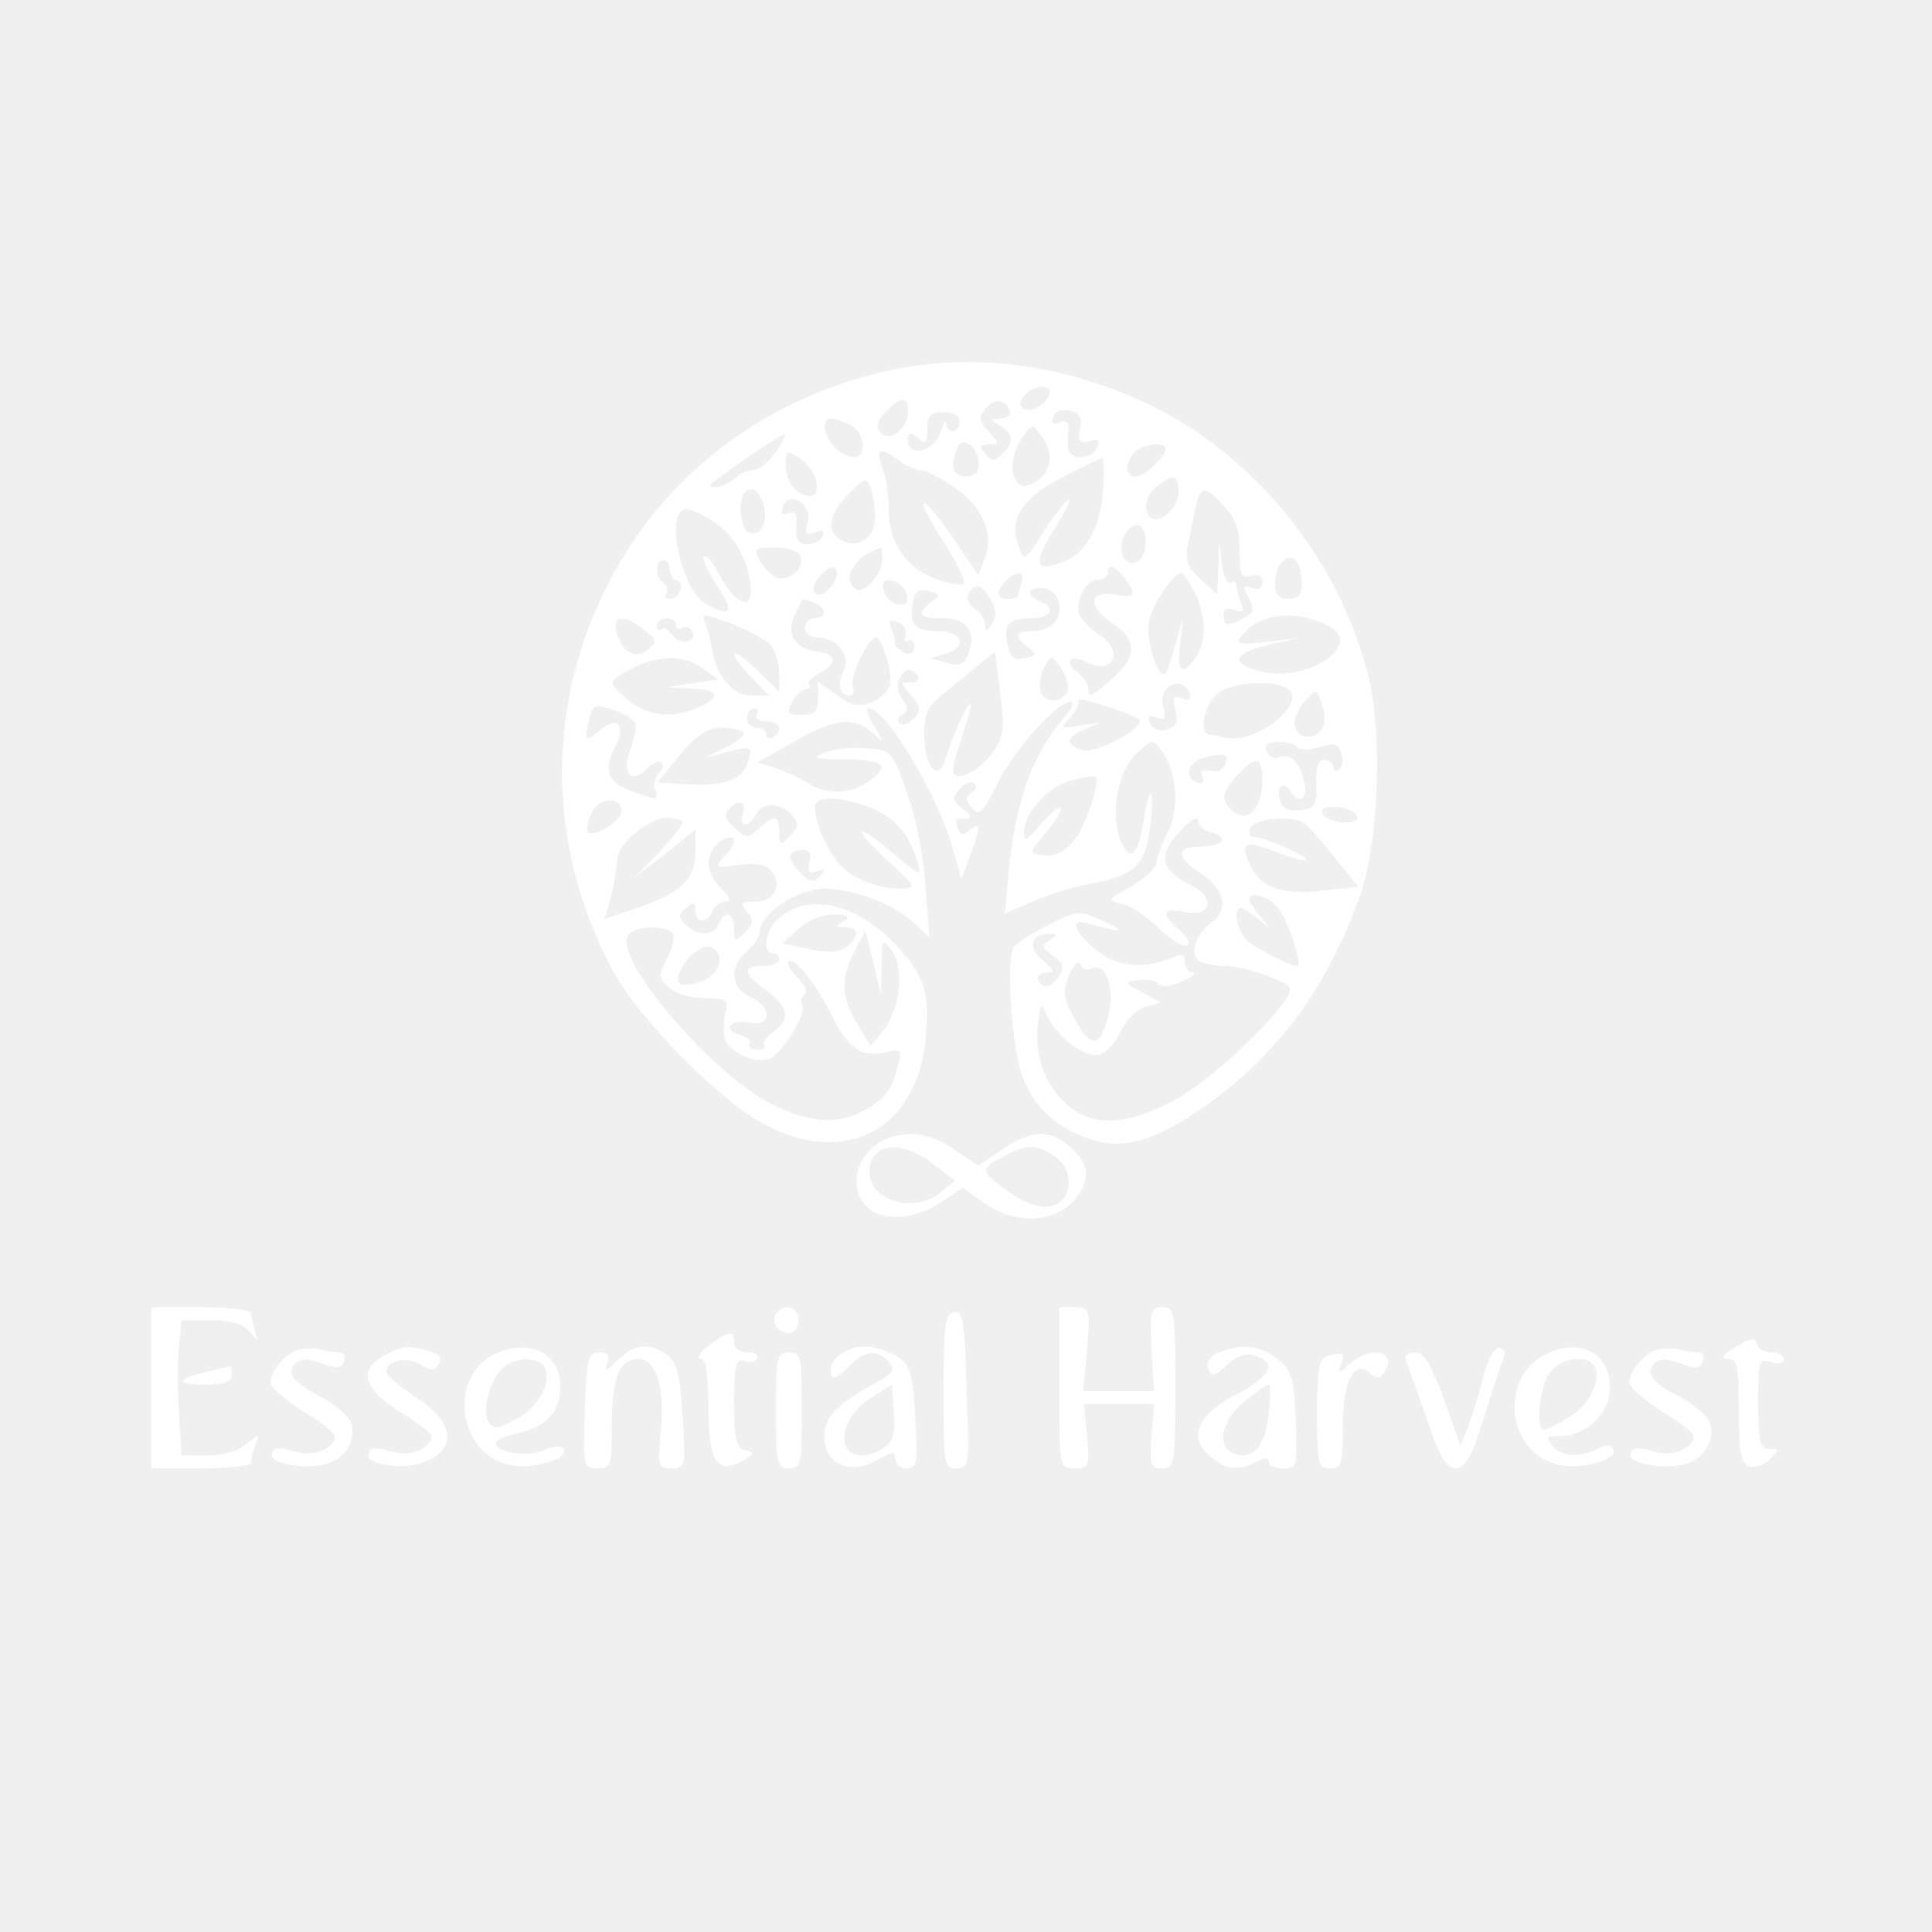
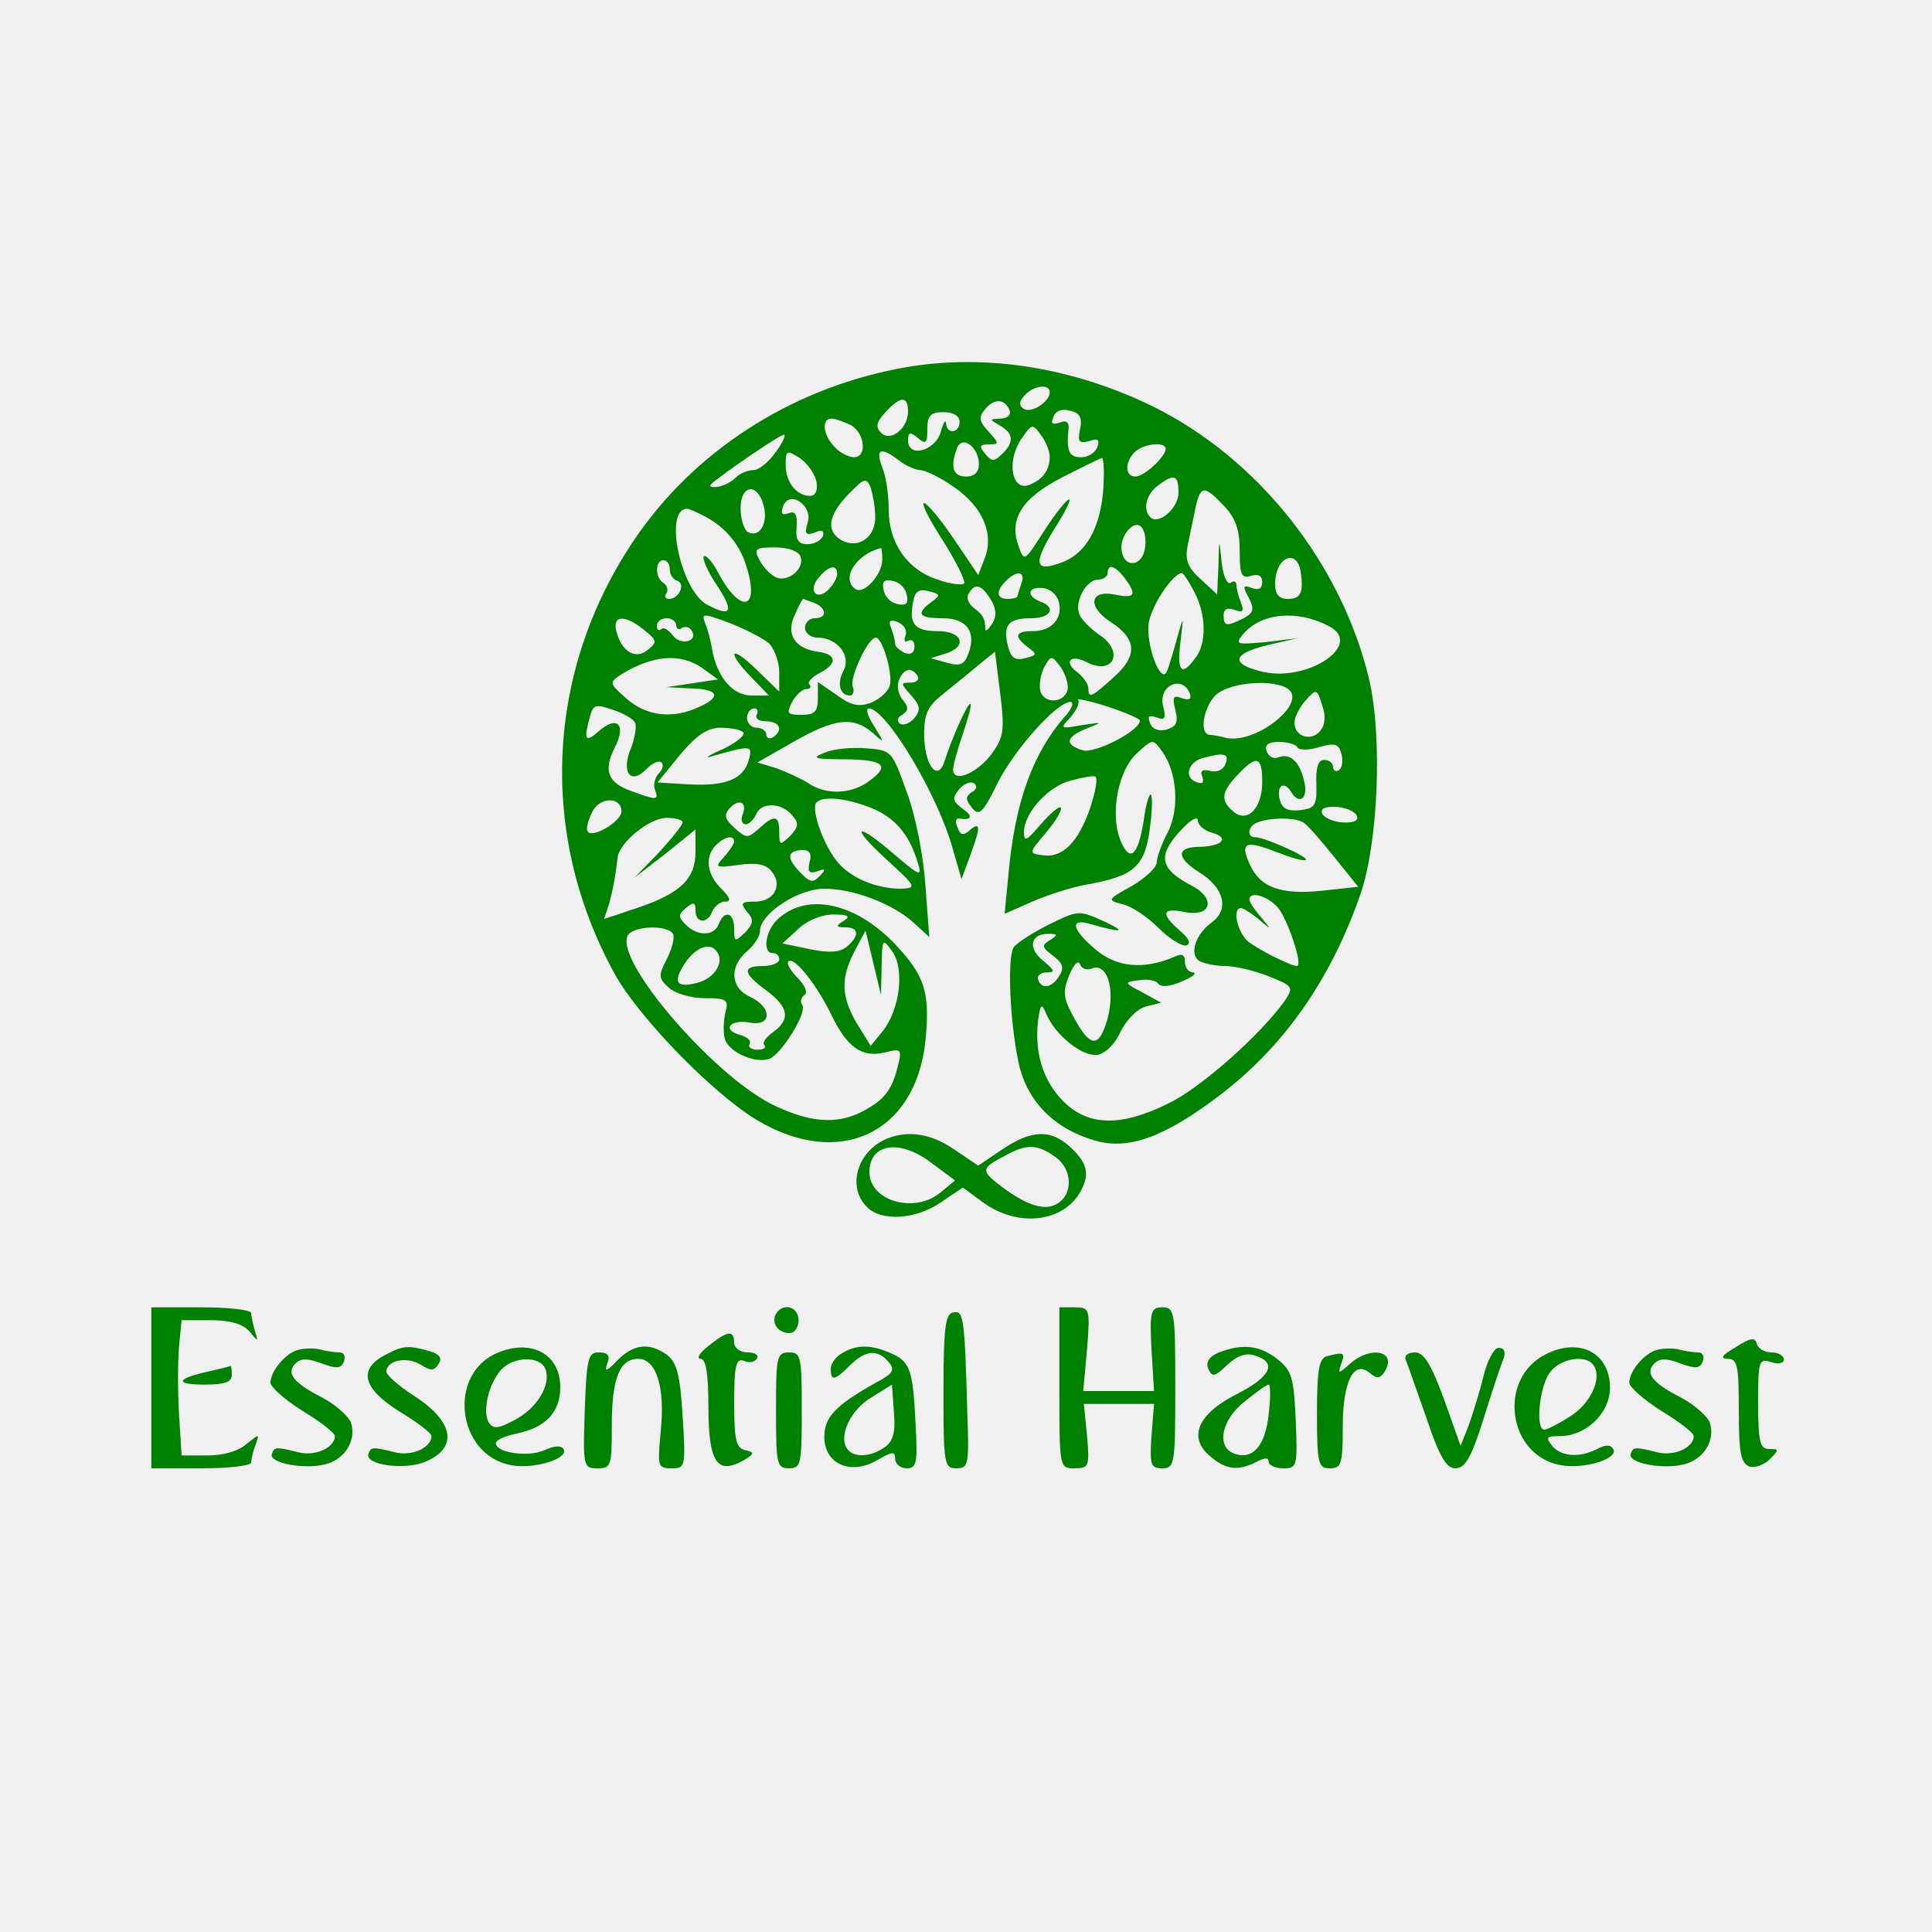
<svg xmlns="http://www.w3.org/2000/svg" version="1.0" width="300pt" height="300pt" viewBox="0 0 300 300" preserveAspectRatio="xMidYMid meet">
-   <g transform="translate(0,300) scale(0.1,-0.1)" fill="white" stroke="none">
+   <g transform="translate(0,300) scale(0.1,-0.1)" fill="green" stroke="none">
    <path d="M1408 2430 c-168 -29 -318 -121 -414 -255 -147 -207 -161 -469 -38 -690 39 -68 151 -183 219 -224 128 -77 247 -21 262 123 7 70 0 98 -39 141 -62 71 -142 92 -190 48 -19 -17 -25 -53 -8 -53 6 0 10 -4 10 -10 0 -5 -11 -10 -25 -10 -33 0 -32 -11 5 -38 35 -26 38 -45 10 -65 -11 -8 -17 -17 -13 -20 3 -4 -1 -7 -11 -7 -9 0 -15 4 -12 9 3 5 -4 11 -15 14 -29 8 -15 25 16 19 34 -6 34 24 0 40 -31 14 -33 47 -5 71 11 9 20 23 20 31 0 27 59 66 100 66 45 0 106 -23 139 -53 l24 -22 -6 80 c-3 45 -15 108 -29 145 -23 64 -23 65 -63 68 -23 2 -52 -1 -65 -7 -21 -8 -16 -10 33 -10 61 -1 70 -10 35 -35 -28 -20 -67 -20 -93 -2 -11 7 -33 17 -49 23 l-30 9 56 32 c63 36 92 40 122 15 20 -18 20 -18 3 10 -10 15 -13 27 -8 27 27 0 108 -135 131 -220 l13 -45 13 35 c17 46 17 55 0 41 -10 -9 -15 -8 -19 4 -4 8 -3 14 1 14 21 -3 24 3 7 15 -16 12 -17 16 -6 30 7 9 18 13 23 10 6 -4 5 -10 -3 -14 -10 -7 -10 -11 0 -24 11 -14 17 -9 39 36 26 53 93 128 114 128 6 0 3 -10 -8 -22 -50 -57 -78 -133 -88 -245 l-6 -62 43 19 c23 10 60 22 82 26 75 13 92 28 100 84 4 28 5 53 2 56 -2 3 -8 -15 -11 -40 -9 -56 -22 -67 -37 -29 -15 41 -3 106 26 133 25 23 25 23 39 4 24 -32 28 -91 9 -127 -9 -17 -17 -39 -17 -47 -1 -8 -18 -24 -39 -36 -38 -21 -38 -22 -14 -28 14 -3 39 -20 56 -37 17 -17 37 -29 43 -27 8 3 4 11 -10 23 -30 26 -28 36 7 29 42 -9 50 21 11 41 -48 25 -53 45 -19 83 16 18 29 26 29 18 0 -7 10 -16 22 -19 28 -8 16 -21 -19 -22 -37 0 -37 -17 0 -40 38 -24 46 -57 19 -77 -25 -18 -36 -49 -20 -60 7 -4 25 -8 40 -8 15 0 46 -7 68 -16 38 -15 39 -17 25 -38 -37 -52 -130 -135 -180 -159 -74 -37 -125 -36 -164 3 -32 32 -45 77 -39 126 4 26 5 27 13 9 14 -33 56 -66 79 -63 12 2 27 16 36 36 9 18 25 35 39 39 l24 6 -29 16 c-29 15 -29 16 -5 19 13 2 26 0 30 -6 4 -5 18 -4 36 4 17 7 24 13 18 14 -7 0 -13 7 -13 16 0 12 -5 14 -17 8 -47 -20 -89 -16 -121 11 -36 30 -42 49 -12 41 53 -15 61 -14 25 3 -40 18 -40 18 -87 -5 -26 -13 -50 -29 -54 -35 -10 -16 -6 -113 7 -176 12 -61 54 -105 119 -124 51 -15 106 4 191 68 101 76 174 179 221 313 28 80 35 244 14 335 -43 180 -172 343 -336 424 -123 60 -257 82 -382 61z m222 -39 c0 -15 -28 -33 -40 -26 -8 5 -8 11 1 21 13 15 39 19 39 5z m-220 -30 c0 -26 -27 -48 -42 -33 -9 9 -7 17 7 32 23 25 35 26 35 1z m158 1 c2 -7 -5 -12 -15 -12 -17 -1 -17 -1 0 -11 21 -12 22 -26 3 -44 -12 -12 -16 -12 -26 0 -10 12 -9 15 5 15 17 0 17 1 0 20 -15 16 -16 22 -5 35 14 17 31 16 38 -3z m109 -29 c-4 -19 -1 -22 14 -18 14 5 17 2 13 -9 -3 -9 -15 -16 -25 -16 -19 0 -23 9 -20 42 2 12 -3 16 -13 12 -12 -4 -15 -2 -10 9 3 9 13 13 26 9 15 -3 19 -11 15 -29z m-187 12 c0 -18 -20 -20 -21 -2 -1 6 -4 1 -8 -13 -8 -30 -51 -42 -51 -14 0 13 3 14 15 4 13 -11 15 -8 15 14 0 21 5 26 25 26 16 0 25 -6 25 -15z m-169 -5 c22 -12 26 -50 5 -50 -8 0 -22 7 -30 16 -18 18 -21 44 -5 44 6 0 19 -5 30 -10z m309 -49 c0 -21 -11 -36 -32 -44 -27 -10 -35 36 -13 70 17 25 18 26 31 8 8 -10 14 -26 14 -34z m-427 5 c-10 -14 -25 -26 -33 -26 -9 0 -21 -5 -28 -12 -6 -6 -19 -13 -28 -14 -9 -1 -13 0 -10 4 16 15 111 80 114 77 2 -2 -4 -15 -15 -29z m317 -17 c0 -12 -7 -19 -20 -19 -20 0 -25 15 -14 44 8 21 34 2 34 -25z m290 24 c0 -12 -33 -43 -47 -43 -16 0 -17 22 -1 38 13 13 48 17 48 5z m-542 -52 c2 -13 -2 -21 -10 -21 -21 0 -38 21 -38 48 0 23 1 24 23 10 12 -9 23 -25 25 -37z m128 34 c10 -8 26 -15 33 -15 8 0 32 -12 52 -26 45 -31 63 -73 48 -111 l-10 -26 -33 49 c-52 77 -73 86 -26 11 24 -37 40 -70 37 -73 -3 -3 -22 -1 -41 6 -47 15 -76 57 -76 108 0 23 -4 52 -10 66 -11 29 -3 33 26 11z m317 -47 c-5 -60 -28 -99 -66 -112 -41 -15 -43 -1 -9 54 18 28 27 48 21 44 -6 -3 -24 -27 -40 -52 -28 -44 -29 -44 -37 -21 -16 42 4 75 66 107 31 16 60 30 63 31 3 0 4 -23 2 -51z m-354 -40 c1 -32 -26 -51 -52 -37 -25 14 -21 39 10 71 25 26 28 27 35 11 3 -10 7 -30 7 -45z m471 37 c0 -24 -31 -51 -44 -38 -12 12 -6 36 12 49 25 19 32 17 32 -11z m-644 -21 c7 -27 -7 -50 -25 -40 -6 4 -11 20 -11 37 0 37 27 40 36 3z m715 0 c18 -19 24 -37 24 -70 0 -37 3 -43 18 -38 11 3 17 0 17 -10 0 -10 -6 -13 -16 -9 -14 5 -15 3 -5 -15 9 -18 8 -23 -8 -32 -26 -13 -31 -13 -31 5 0 9 6 12 17 8 13 -5 15 -2 10 11 -4 10 -7 22 -7 27 0 6 -4 8 -9 4 -6 -3 -12 12 -14 32 -4 38 -4 38 -5 -6 l-2 -44 -26 24 c-20 18 -24 30 -20 51 3 16 9 42 12 58 8 37 14 37 45 4z m-647 -26 c-5 -17 -3 -20 11 -15 11 5 15 3 13 -5 -3 -7 -13 -13 -24 -13 -14 0 -19 6 -17 27 1 20 -2 25 -13 21 -10 -4 -12 0 -8 11 10 26 47 1 38 -26z m-161 11 c35 -18 58 -47 68 -85 18 -64 -14 -65 -47 -1 -9 16 -18 26 -21 23 -3 -3 6 -24 21 -46 26 -40 22 -49 -16 -29 -41 22 -68 149 -31 149 3 0 14 -5 26 -11z m685 -50 c-4 -28 -31 -32 -36 -6 -5 23 18 51 30 39 6 -6 8 -20 6 -33z m-535 -13 c7 -18 -18 -40 -37 -33 -8 3 -20 15 -26 26 -10 19 -8 21 24 21 20 0 36 -6 39 -14z m127 -5 c0 -23 -28 -54 -41 -46 -24 15 -1 54 39 64 1 1 2 -8 2 -18z m650 -21 c4 -30 0 -40 -20 -40 -14 0 -20 7 -20 23 0 43 35 57 40 17z m-980 6 c0 -8 5 -16 12 -18 13 -5 2 -28 -13 -28 -6 0 -8 4 -4 9 3 5 1 12 -5 16 -13 8 -13 35 0 35 6 0 10 -6 10 -14z m260 -7 c0 -6 -6 -17 -14 -25 -19 -18 -32 0 -14 20 15 18 28 20 28 5z m446 -6 c20 -27 17 -33 -16 -26 -38 7 -42 -19 -5 -43 40 -26 42 -52 5 -85 -35 -32 -40 -34 -40 -18 0 7 -8 18 -17 25 -22 16 -11 29 14 16 42 -22 60 17 19 43 -13 9 -27 23 -30 31 -8 20 11 54 29 54 8 0 15 5 15 10 0 15 11 12 26 -7z m-160 -9 c-3 -9 -6 -18 -6 -20 0 -2 -7 -4 -15 -4 -18 0 -19 12 -3 28 17 17 31 15 24 -4z m269 -14 c18 -35 19 -79 1 -102 -21 -29 -29 -21 -23 25 5 42 5 42 -5 7 -5 -19 -12 -42 -15 -50 -9 -29 -35 40 -29 74 5 28 38 76 51 76 3 0 11 -13 20 -30z m-447 -4 c3 -13 -1 -17 -14 -14 -11 2 -20 11 -22 22 -3 13 1 17 14 14 11 -2 20 -11 22 -22z m38 -11 c-24 -18 -20 -25 18 -25 38 0 53 -22 39 -57 -6 -15 -13 -18 -33 -12 l-25 7 23 7 c35 11 27 35 -12 35 -36 0 -45 11 -38 46 3 16 9 20 24 16 19 -5 19 -6 4 -17z m92 5 c9 -15 10 -26 3 -38 -6 -9 -11 -14 -11 -9 0 16 -4 23 -18 33 -8 6 -12 16 -8 22 10 17 19 15 34 -8z m106 -4 c7 -26 -11 -46 -40 -46 -28 0 -30 -8 -8 -25 15 -11 15 -12 -4 -17 -16 -4 -22 0 -27 19 -8 33 1 43 36 43 31 0 40 17 14 26 -22 9 -19 23 4 21 11 -1 22 -10 25 -21z m-380 -2 c20 -8 21 -24 1 -24 -8 0 -15 -7 -15 -15 0 -8 9 -15 19 -15 31 0 53 -28 41 -51 -11 -20 -6 -39 10 -39 5 0 7 7 4 14 -5 14 24 76 36 76 10 0 26 -54 22 -73 -2 -10 -15 -22 -29 -28 -19 -7 -31 -5 -54 12 l-29 20 0 -25 c0 -21 -5 -26 -25 -26 -23 0 -24 2 -15 20 6 11 16 20 22 20 6 0 8 3 5 7 -4 3 3 11 14 17 30 15 29 30 -1 34 -36 5 -50 27 -36 57 6 14 12 25 13 25 1 0 8 -3 17 -6z m-71 -62 c9 -8 17 -29 17 -46 l0 -30 -35 34 c-41 40 -48 29 -8 -12 l27 -28 -27 0 c-29 0 -53 28 -61 70 -2 14 -7 33 -11 42 -6 16 -4 16 37 1 23 -9 51 -23 61 -31z m870 26 c57 -29 -35 -90 -107 -70 -46 12 -41 27 11 40 l48 11 -49 -6 c-46 -4 -49 -4 -36 12 28 33 83 39 133 13z m-1063 -6 c20 -16 21 -19 6 -31 -19 -16 -41 -3 -49 29 -6 25 13 26 43 2z m50 7 c0 -5 4 -8 9 -4 5 3 12 1 15 -4 11 -17 -17 -24 -29 -8 -7 9 -15 14 -18 10 -4 -3 -7 -1 -7 5 0 7 7 12 15 12 8 0 15 -5 15 -11z m356 -16 c-3 -8 -1 -11 4 -8 6 3 10 -1 10 -9 0 -10 -6 -13 -15 -10 -8 4 -15 10 -15 14 0 5 -3 16 -6 24 -5 12 -2 15 10 10 10 -4 15 -13 12 -21z m135 -182 c-22 -31 -61 -48 -61 -26 0 7 7 32 15 55 8 24 14 45 12 47 -4 3 -29 -53 -41 -91 -11 -31 -31 -2 -31 44 0 32 6 44 29 62 16 13 41 33 55 45 l26 21 8 -64 c7 -56 6 -68 -12 -93z m-451 132 l25 -18 -40 -6 -40 -6 38 -2 c43 -1 48 -13 12 -29 -41 -19 -81 -14 -112 13 -27 24 -28 25 -8 38 49 30 92 33 125 10z m568 -33 c-4 -21 -34 -24 -42 -5 -3 9 -1 26 5 38 11 20 12 20 26 1 7 -10 12 -25 11 -34z m-233 20 c3 -5 -2 -10 -11 -10 -16 0 -16 -1 1 -20 14 -16 15 -22 5 -35 -7 -8 -17 -12 -22 -9 -6 4 -5 10 3 14 10 7 10 12 1 23 -7 8 -10 22 -6 31 7 18 20 21 29 6z m423 -28 c2 -8 -2 -10 -13 -6 -13 5 -15 2 -10 -18 5 -20 2 -26 -14 -31 -12 -3 -22 1 -25 10 -5 11 -2 13 10 9 13 -5 15 -2 10 18 -8 32 31 49 42 18z m151 9 c33 -21 -47 -86 -94 -77 -11 3 -23 5 -27 5 -18 2 -7 51 14 65 24 17 85 21 107 7z m51 -66 c-14 -17 -40 -9 -40 13 0 8 8 24 17 34 17 19 18 19 26 -7 6 -17 5 -30 -3 -40z m-280 16 c0 -16 -71 -52 -89 -46 -29 9 -26 21 7 34 25 10 25 10 -8 5 -34 -6 -35 -6 -17 13 9 11 14 22 11 26 -3 3 17 -1 45 -10 28 -9 51 -19 51 -22z m-784 -3 c3 -5 0 -23 -6 -39 -16 -38 -1 -59 24 -33 9 9 20 14 23 10 4 -3 2 -11 -4 -17 -6 -6 -9 -18 -6 -25 6 -17 4 -17 -35 -3 -38 13 -46 32 -27 69 18 35 3 50 -26 24 -20 -18 -23 -13 -13 23 5 19 9 20 35 11 16 -5 32 -14 35 -20z m189 12 c-3 -5 3 -10 14 -10 22 0 28 -14 11 -25 -5 -3 -10 -1 -10 4 0 6 -7 11 -15 11 -8 0 -15 7 -15 15 0 8 5 15 11 15 5 0 7 -4 4 -10z m-21 -27 c4 -4 -10 -16 -31 -26 -21 -9 -30 -15 -20 -12 63 18 66 18 60 -4 -8 -31 -36 -42 -93 -39 l-49 3 35 43 c26 31 43 42 63 42 15 0 31 -3 35 -7z m861 -24 c3 -4 18 -4 34 1 24 7 30 5 34 -11 3 -10 1 -22 -4 -25 -5 -3 -9 0 -9 5 0 6 -6 11 -14 11 -9 0 -13 -12 -12 -37 1 -34 -2 -38 -25 -41 -20 -2 -28 2 -32 17 -5 22 7 29 18 11 13 -21 27 -9 20 17 -7 31 -22 44 -40 37 -7 -3 -15 1 -18 9 -4 10 2 15 19 15 13 0 27 -4 29 -9z m-112 -25 c-3 -9 -13 -14 -24 -11 -12 3 -16 0 -12 -9 3 -10 0 -12 -10 -8 -19 7 -12 31 11 37 33 9 41 7 35 -9z m57 -28 c0 -41 -23 -65 -45 -46 -20 17 -19 30 7 57 29 31 38 29 38 -11z m-267 -40 c-18 -53 -43 -79 -74 -74 -22 3 -22 3 6 36 15 18 25 35 22 38 -2 3 -16 -9 -31 -26 -22 -26 -26 -28 -26 -12 0 29 37 71 73 80 18 5 35 8 38 6 4 -2 0 -24 -8 -48z m-728 -6 c0 -16 -48 -44 -53 -30 -2 5 2 18 8 30 12 23 45 23 45 0z m188 -5 c-3 -8 -1 -15 5 -15 5 0 12 7 16 15 7 20 40 19 56 -1 11 -12 10 -18 -3 -32 -16 -15 -17 -15 -17 6 0 26 -7 28 -32 5 -17 -15 -19 -15 -37 1 -16 14 -17 21 -8 31 15 16 28 9 20 -10z m201 10 c36 -15 58 -41 71 -84 7 -23 4 -22 -36 12 -60 52 -71 46 -12 -8 46 -42 47 -44 22 -45 -40 0 -82 18 -102 46 -21 28 -38 80 -29 88 10 11 49 6 86 -9z m753 -12 c3 -8 -6 -11 -23 -10 -15 1 -29 8 -31 14 -3 8 6 11 23 10 15 -1 29 -8 31 -14z m-1047 -10 c0 -4 -17 -25 -37 -47 l-38 -39 48 37 47 38 0 -34 c0 -43 -23 -65 -91 -88 l-51 -17 7 21 c6 20 11 47 14 74 2 23 49 62 76 62 14 0 25 -3 25 -7z m965 -1 c6 -4 27 -28 47 -53 l37 -46 -55 -6 c-65 -7 -97 5 -113 40 -16 35 -8 39 41 20 23 -9 43 -15 46 -12 4 4 -64 35 -79 35 -14 0 -11 18 4 23 19 8 61 8 72 -1z m-885 -29 c0 -3 -7 -14 -16 -24 -15 -16 -13 -17 23 -12 27 4 43 1 51 -10 18 -21 4 -47 -25 -47 -22 0 -24 -2 -13 -16 11 -12 10 -18 -3 -32 -16 -15 -17 -15 -17 6 0 25 -15 30 -24 7 -7 -19 -33 -19 -51 -1 -12 12 -12 16 0 26 12 10 15 9 15 -4 0 -20 19 -21 26 -1 4 8 12 15 20 15 10 0 8 6 -6 20 -23 23 -26 50 -8 68 13 13 28 16 28 5z m117 -32 c-3 -15 -1 -18 12 -14 13 5 14 3 4 -7 -11 -12 -16 -10 -32 7 -21 22 -18 33 7 33 9 0 13 -7 9 -19z m727 -70 c15 -17 40 -91 30 -91 -10 0 -61 26 -76 38 -17 15 -25 52 -11 52 3 0 16 -8 27 -17 21 -18 21 -18 4 3 -10 11 -18 24 -18 27 0 14 28 6 44 -12z m-674 -21 c-13 -8 -12 -10 3 -10 21 0 22 -13 2 -30 -11 -9 -27 -10 -57 -4 l-43 9 25 23 c14 13 36 22 54 22 24 0 27 -3 16 -10z m-265 -20 c3 -5 -1 -22 -9 -38 -14 -27 -14 -31 3 -46 10 -9 35 -16 55 -16 35 0 38 -2 32 -24 -3 -14 -3 -32 0 -41 8 -20 48 -37 69 -29 19 8 58 71 51 83 -4 5 -2 12 3 16 6 3 1 15 -10 26 -11 11 -18 23 -15 26 9 9 45 -37 68 -85 24 -49 47 -65 83 -56 24 6 26 5 19 -22 -9 -37 -21 -52 -55 -70 -41 -21 -83 -17 -142 12 -91 47 -239 218 -223 260 6 16 61 19 71 4z m324 -50 c1 43 1 44 17 22 19 -28 11 -91 -16 -124 l-18 -22 -21 34 c-25 42 -26 71 -4 113 l17 32 12 -50 12 -50 1 45z m261 40 c-13 -8 -12 -11 5 -24 15 -11 18 -19 10 -31 -11 -19 -28 -22 -33 -6 -2 6 4 11 13 11 14 0 13 3 -5 18 -25 20 -20 42 8 42 15 0 15 -2 2 -10z m-516 -19 c11 -16 -6 -41 -31 -47 -33 -9 -39 1 -19 31 17 25 40 33 50 16z m581 -25 c24 10 37 -31 25 -77 -13 -47 -27 -47 -53 2 -16 29 -17 39 -7 64 7 17 14 25 17 18 2 -7 10 -10 18 -7z" />
    <path d="M1380 1233 c-48 -18 -66 -75 -34 -107 22 -23 76 -20 115 7 l34 23 30 -22 c62 -46 142 -29 160 33 4 17 -1 30 -19 48 -32 32 -63 32 -110 0 l-37 -25 -37 25 c-35 24 -69 30 -102 18z m68 -40 l35 -26 -23 -19 c-40 -33 -110 -13 -110 32 0 45 48 52 98 13z m190 11 c28 -19 29 -60 2 -74 -20 -11 -50 0 -92 33 -24 19 -23 24 10 41 35 20 52 20 80 0z" />
    <path d="M235 845 l0 -125 78 0 c42 0 77 4 77 9 0 5 3 18 7 28 6 17 6 17 -14 1 -12 -11 -36 -18 -60 -18 l-41 0 -4 64 c-2 35 -2 82 0 105 l4 41 45 0 c31 0 50 -6 60 -17 14 -17 14 -17 9 0 -3 10 -6 23 -6 28 0 5 -35 9 -77 9 l-78 0 0 -125z" />
    <path d="M1205 960 c-8 -14 3 -30 21 -30 8 0 14 9 14 20 0 21 -24 28 -35 10z" />
    <path d="M1480 962 c-12 -2 -15 -24 -15 -122 0 -113 1 -120 20 -120 19 0 20 6 17 87 -4 149 -6 159 -22 155z" />
    <path d="M1645 845 c0 -125 0 -125 24 -125 22 0 23 3 19 50 l-5 50 54 0 55 0 -4 -50 c-3 -45 -1 -50 17 -50 19 0 20 7 20 125 0 118 -1 125 -20 125 -18 0 -20 -6 -17 -65 l4 -65 -55 0 -55 0 6 65 c5 63 4 65 -19 65 l-24 0 0 -125z" />
    <path d="M1100 910 c-14 -11 -19 -20 -12 -20 8 0 12 -22 12 -74 0 -85 13 -106 52 -85 20 11 20 14 6 17 -15 3 -18 15 -18 74 0 58 3 69 15 65 8 -4 17 -2 20 3 4 6 -3 10 -14 10 -12 0 -21 7 -21 15 0 20 -10 19 -40 -5z" />
    <path d="M2695 908 c-21 -12 -25 -18 -12 -18 15 0 17 -11 17 -80 0 -64 3 -82 16 -87 8 -3 23 2 32 11 15 15 15 16 -1 16 -14 0 -17 11 -17 71 0 66 1 70 20 64 11 -4 20 -2 20 4 0 6 -9 11 -19 11 -11 0 -21 6 -23 13 -2 11 -10 10 -33 -5z" />
    <path d="M460 903 c-19 -7 -40 -33 -40 -50 0 -7 23 -27 50 -44 28 -17 50 -34 50 -39 0 -18 -31 -32 -57 -25 -36 9 -37 8 -41 -3 -4 -14 50 -24 82 -16 31 7 50 37 41 65 -4 10 -24 28 -45 39 -45 23 -56 38 -41 53 8 8 19 8 40 0 24 -9 31 -8 35 3 3 8 0 14 -7 14 -7 0 -21 2 -32 5 -11 2 -27 1 -35 -2z" />
    <path d="M600 897 c-44 -22 -38 -52 19 -88 28 -17 51 -34 51 -39 0 -18 -31 -32 -57 -25 -36 9 -37 8 -41 -3 -5 -17 57 -25 88 -12 53 22 45 64 -21 105 -21 14 -39 30 -39 35 0 18 32 24 53 11 16 -10 21 -10 28 1 6 9 2 15 -14 20 -33 9 -40 9 -67 -5z" />
    <path d="M774 900 c-80 -32 -65 -159 19 -175 36 -7 91 10 82 25 -4 6 -15 5 -30 -2 -25 -11 -75 -4 -75 11 0 5 14 11 32 15 45 9 68 33 68 72 0 51 -44 75 -96 54z m73 -26 c9 -24 -13 -61 -48 -79 -26 -14 -33 -14 -40 -4 -10 17 -1 59 19 82 19 21 61 22 69 1z" />
    <path d="M959 888 c-17 -18 -21 -19 -16 -5 5 12 1 17 -13 17 -17 0 -19 -9 -22 -90 -3 -88 -2 -90 20 -90 21 0 22 4 22 66 0 74 12 104 41 104 28 0 42 -44 35 -112 -5 -55 -5 -58 17 -58 21 0 22 2 17 81 -4 65 -9 83 -24 95 -28 20 -52 17 -77 -8z" />
    <path d="M1308 899 c-10 -5 -18 -17 -18 -24 0 -20 6 -19 30 5 24 24 43 25 60 5 10 -12 7 -18 -20 -32 -62 -35 -80 -53 -80 -84 0 -42 40 -60 81 -37 24 14 29 15 29 3 0 -8 8 -15 18 -15 15 0 17 9 14 62 -4 89 -8 103 -37 116 -31 14 -54 15 -77 1z m66 -146 c-22 -16 -50 -17 -59 -2 -13 20 6 60 38 79 l32 20 3 -42 c3 -31 -1 -46 -14 -55z" />
    <path d="M1893 900 c-15 -6 -21 -15 -17 -25 6 -14 10 -13 29 5 16 15 30 20 44 15 35 -11 24 -33 -29 -60 -61 -31 -76 -68 -40 -97 25 -21 43 -22 71 -8 13 7 19 7 19 0 0 -5 10 -10 23 -10 21 0 22 3 19 75 -3 66 -6 77 -29 95 -27 21 -54 24 -90 10z m77 -96 c-5 -49 -25 -72 -54 -61 -28 11 -19 53 17 81 17 14 34 26 37 26 3 0 3 -21 0 -46z" />
    <path d="M2303 861 c-6 -25 -17 -59 -23 -76 l-12 -30 -26 73 c-20 54 -31 72 -45 72 -11 0 -17 -5 -14 -12 3 -7 17 -48 32 -90 20 -60 31 -78 45 -78 15 0 25 17 44 78 13 42 27 84 31 93 3 10 1 16 -8 16 -7 0 -18 -20 -24 -46z" />
    <path d="M2400 897 c-75 -38 -59 -157 23 -172 37 -7 91 10 82 25 -4 7 -12 7 -25 0 -27 -14 -56 -12 -70 5 -10 13 -9 15 12 15 41 0 78 36 78 75 0 54 -47 79 -100 52z m75 -18 c13 -20 -6 -60 -38 -79 -17 -11 -35 -20 -39 -20 -14 0 -8 65 8 88 16 23 58 30 69 11z" />
    <path d="M2570 903 c-19 -7 -40 -33 -40 -50 0 -7 23 -27 50 -44 28 -17 50 -34 50 -39 0 -18 -31 -32 -57 -25 -36 9 -37 8 -41 -3 -4 -14 50 -24 82 -16 31 7 50 37 41 65 -4 10 -24 28 -45 39 -45 23 -56 38 -41 53 8 8 19 8 40 0 24 -9 31 -8 35 3 3 8 0 14 -7 14 -7 0 -21 2 -32 5 -11 2 -27 1 -35 -2z" />
    <path d="M1205 810 c0 -83 1 -90 20 -90 19 0 20 7 20 90 0 83 -1 90 -20 90 -19 0 -20 -7 -20 -90z" />
    <path d="M2060 894 c-12 -4 -15 -22 -15 -89 0 -78 2 -85 20 -85 18 0 20 7 20 64 0 71 17 105 42 84 11 -9 16 -9 23 2 20 32 -21 41 -53 13 -19 -17 -20 -17 -14 0 6 17 4 18 -23 11z" />
    <path d="M322 870 c-49 -11 -51 -20 -4 -20 31 0 42 4 42 15 0 8 -1 15 -2 14 -2 -1 -18 -5 -36 -9z" />
  </g>
</svg>
